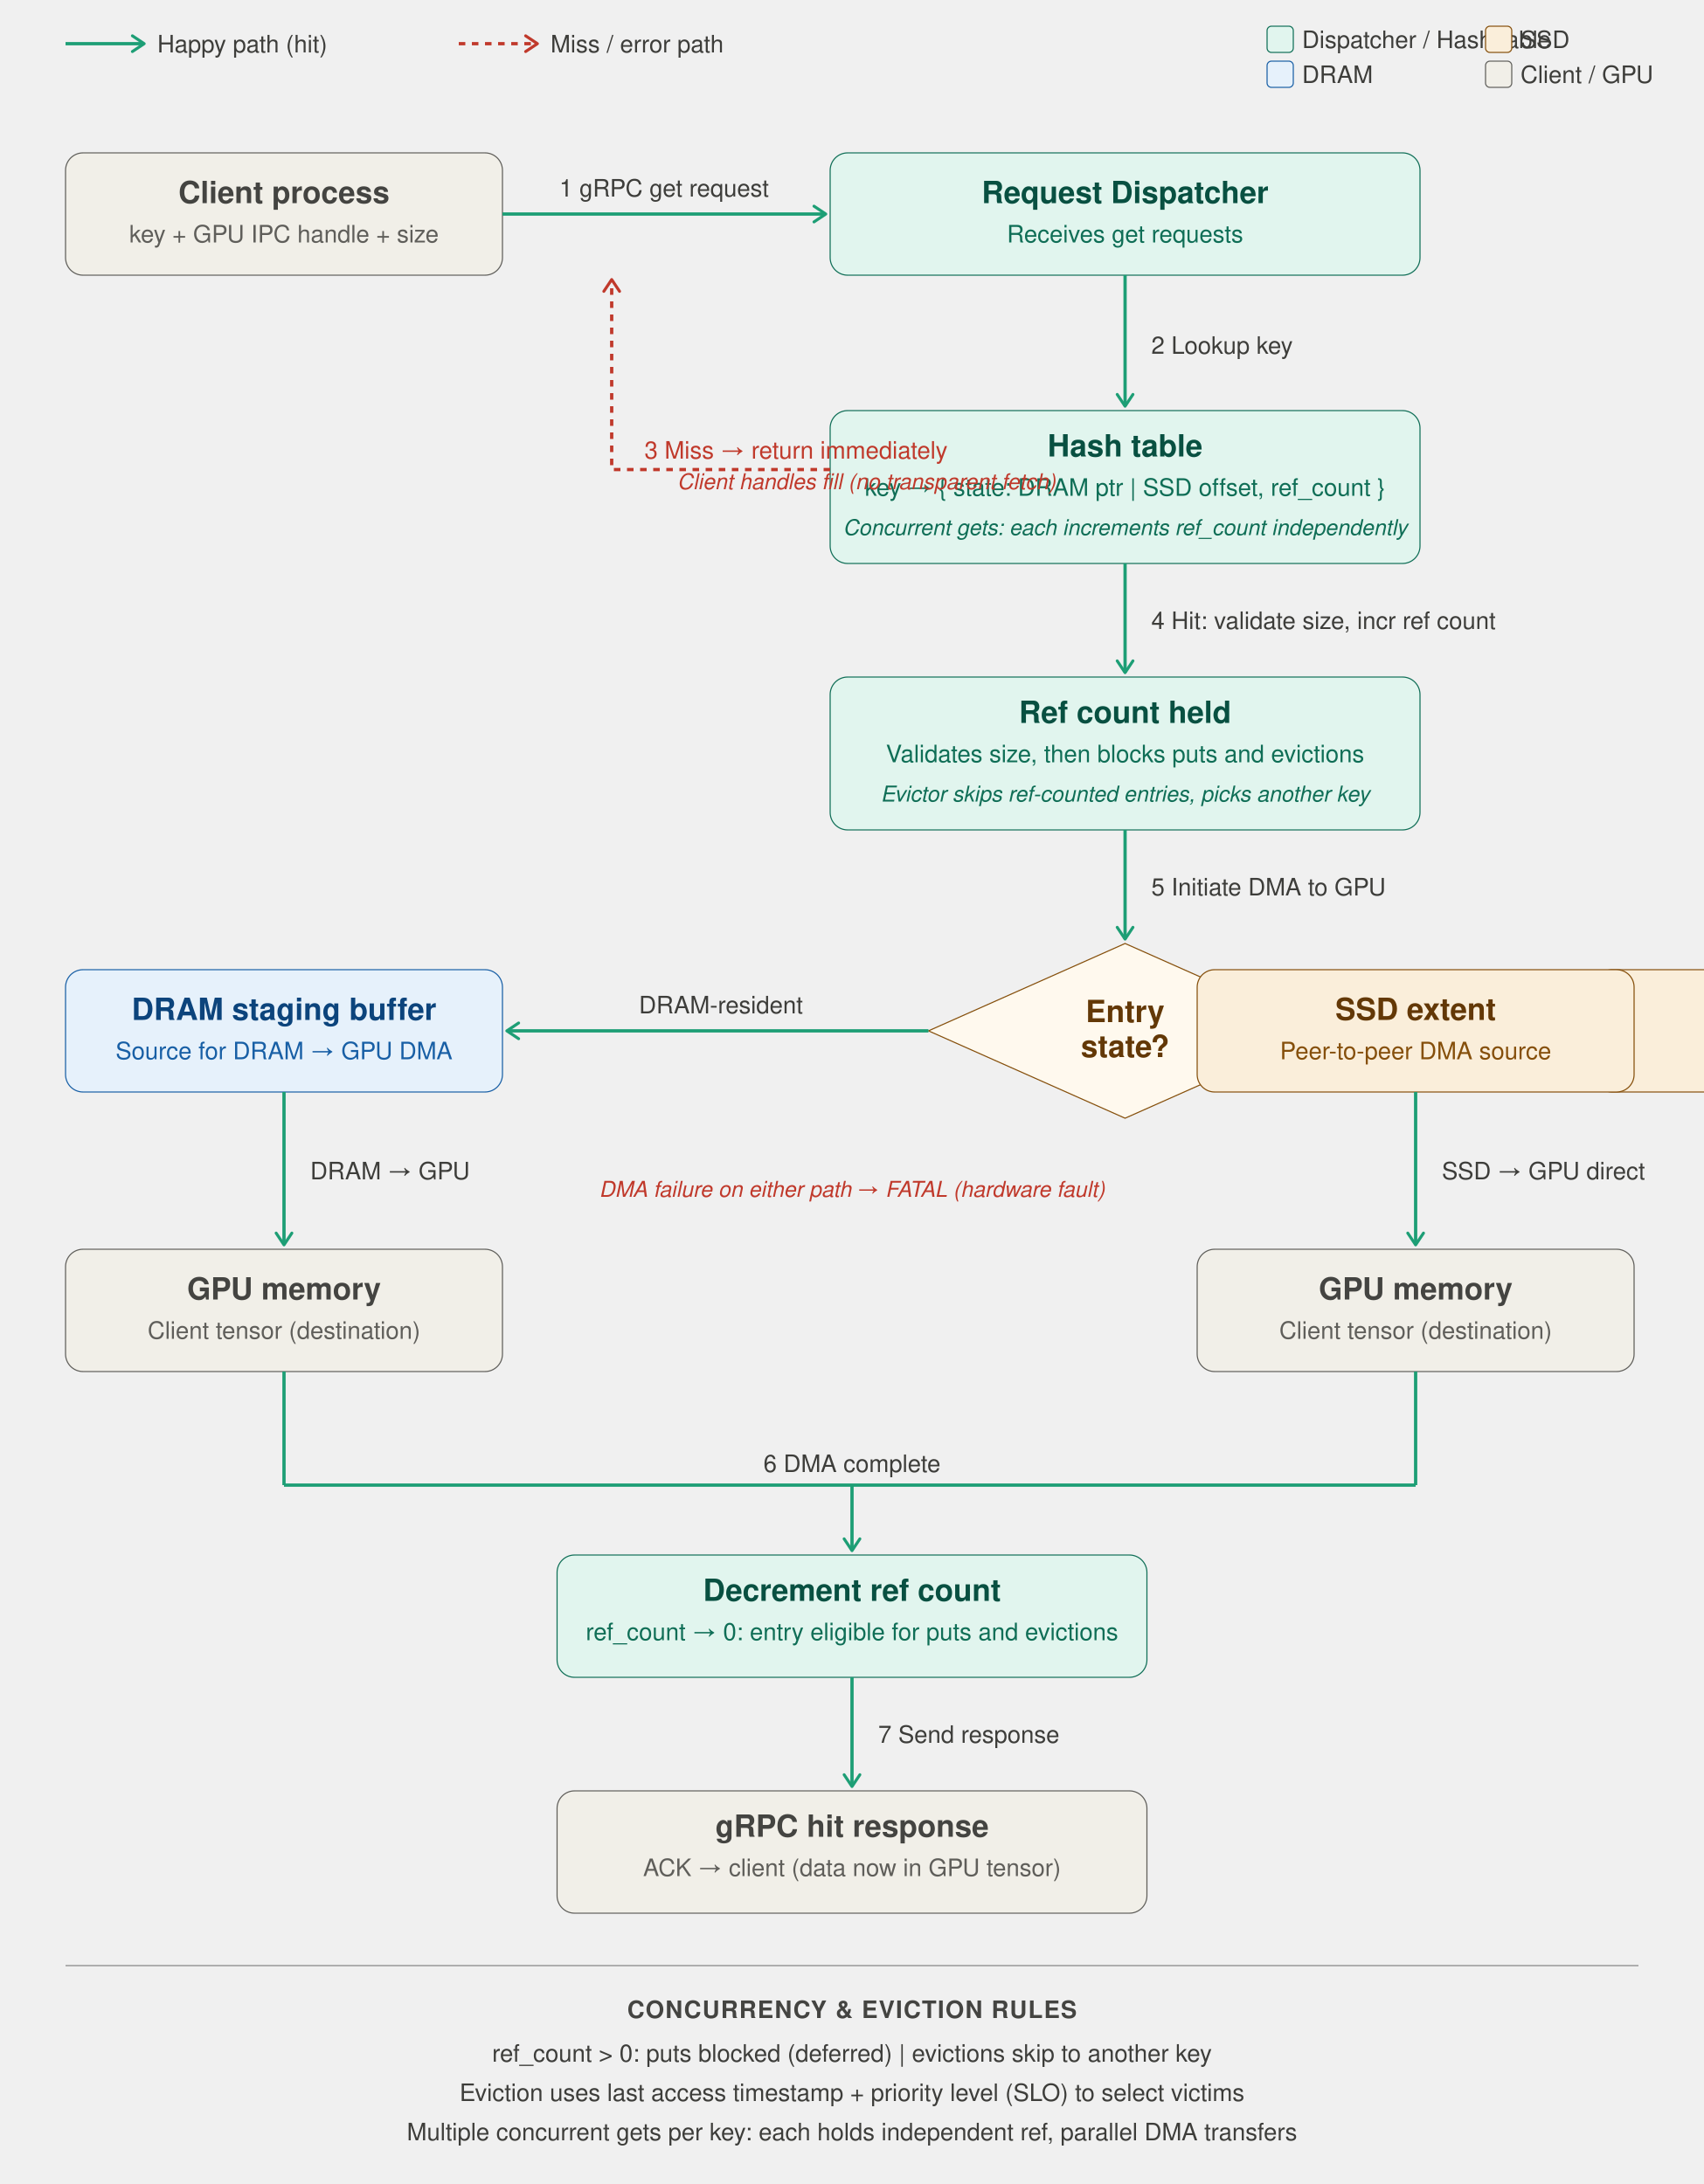
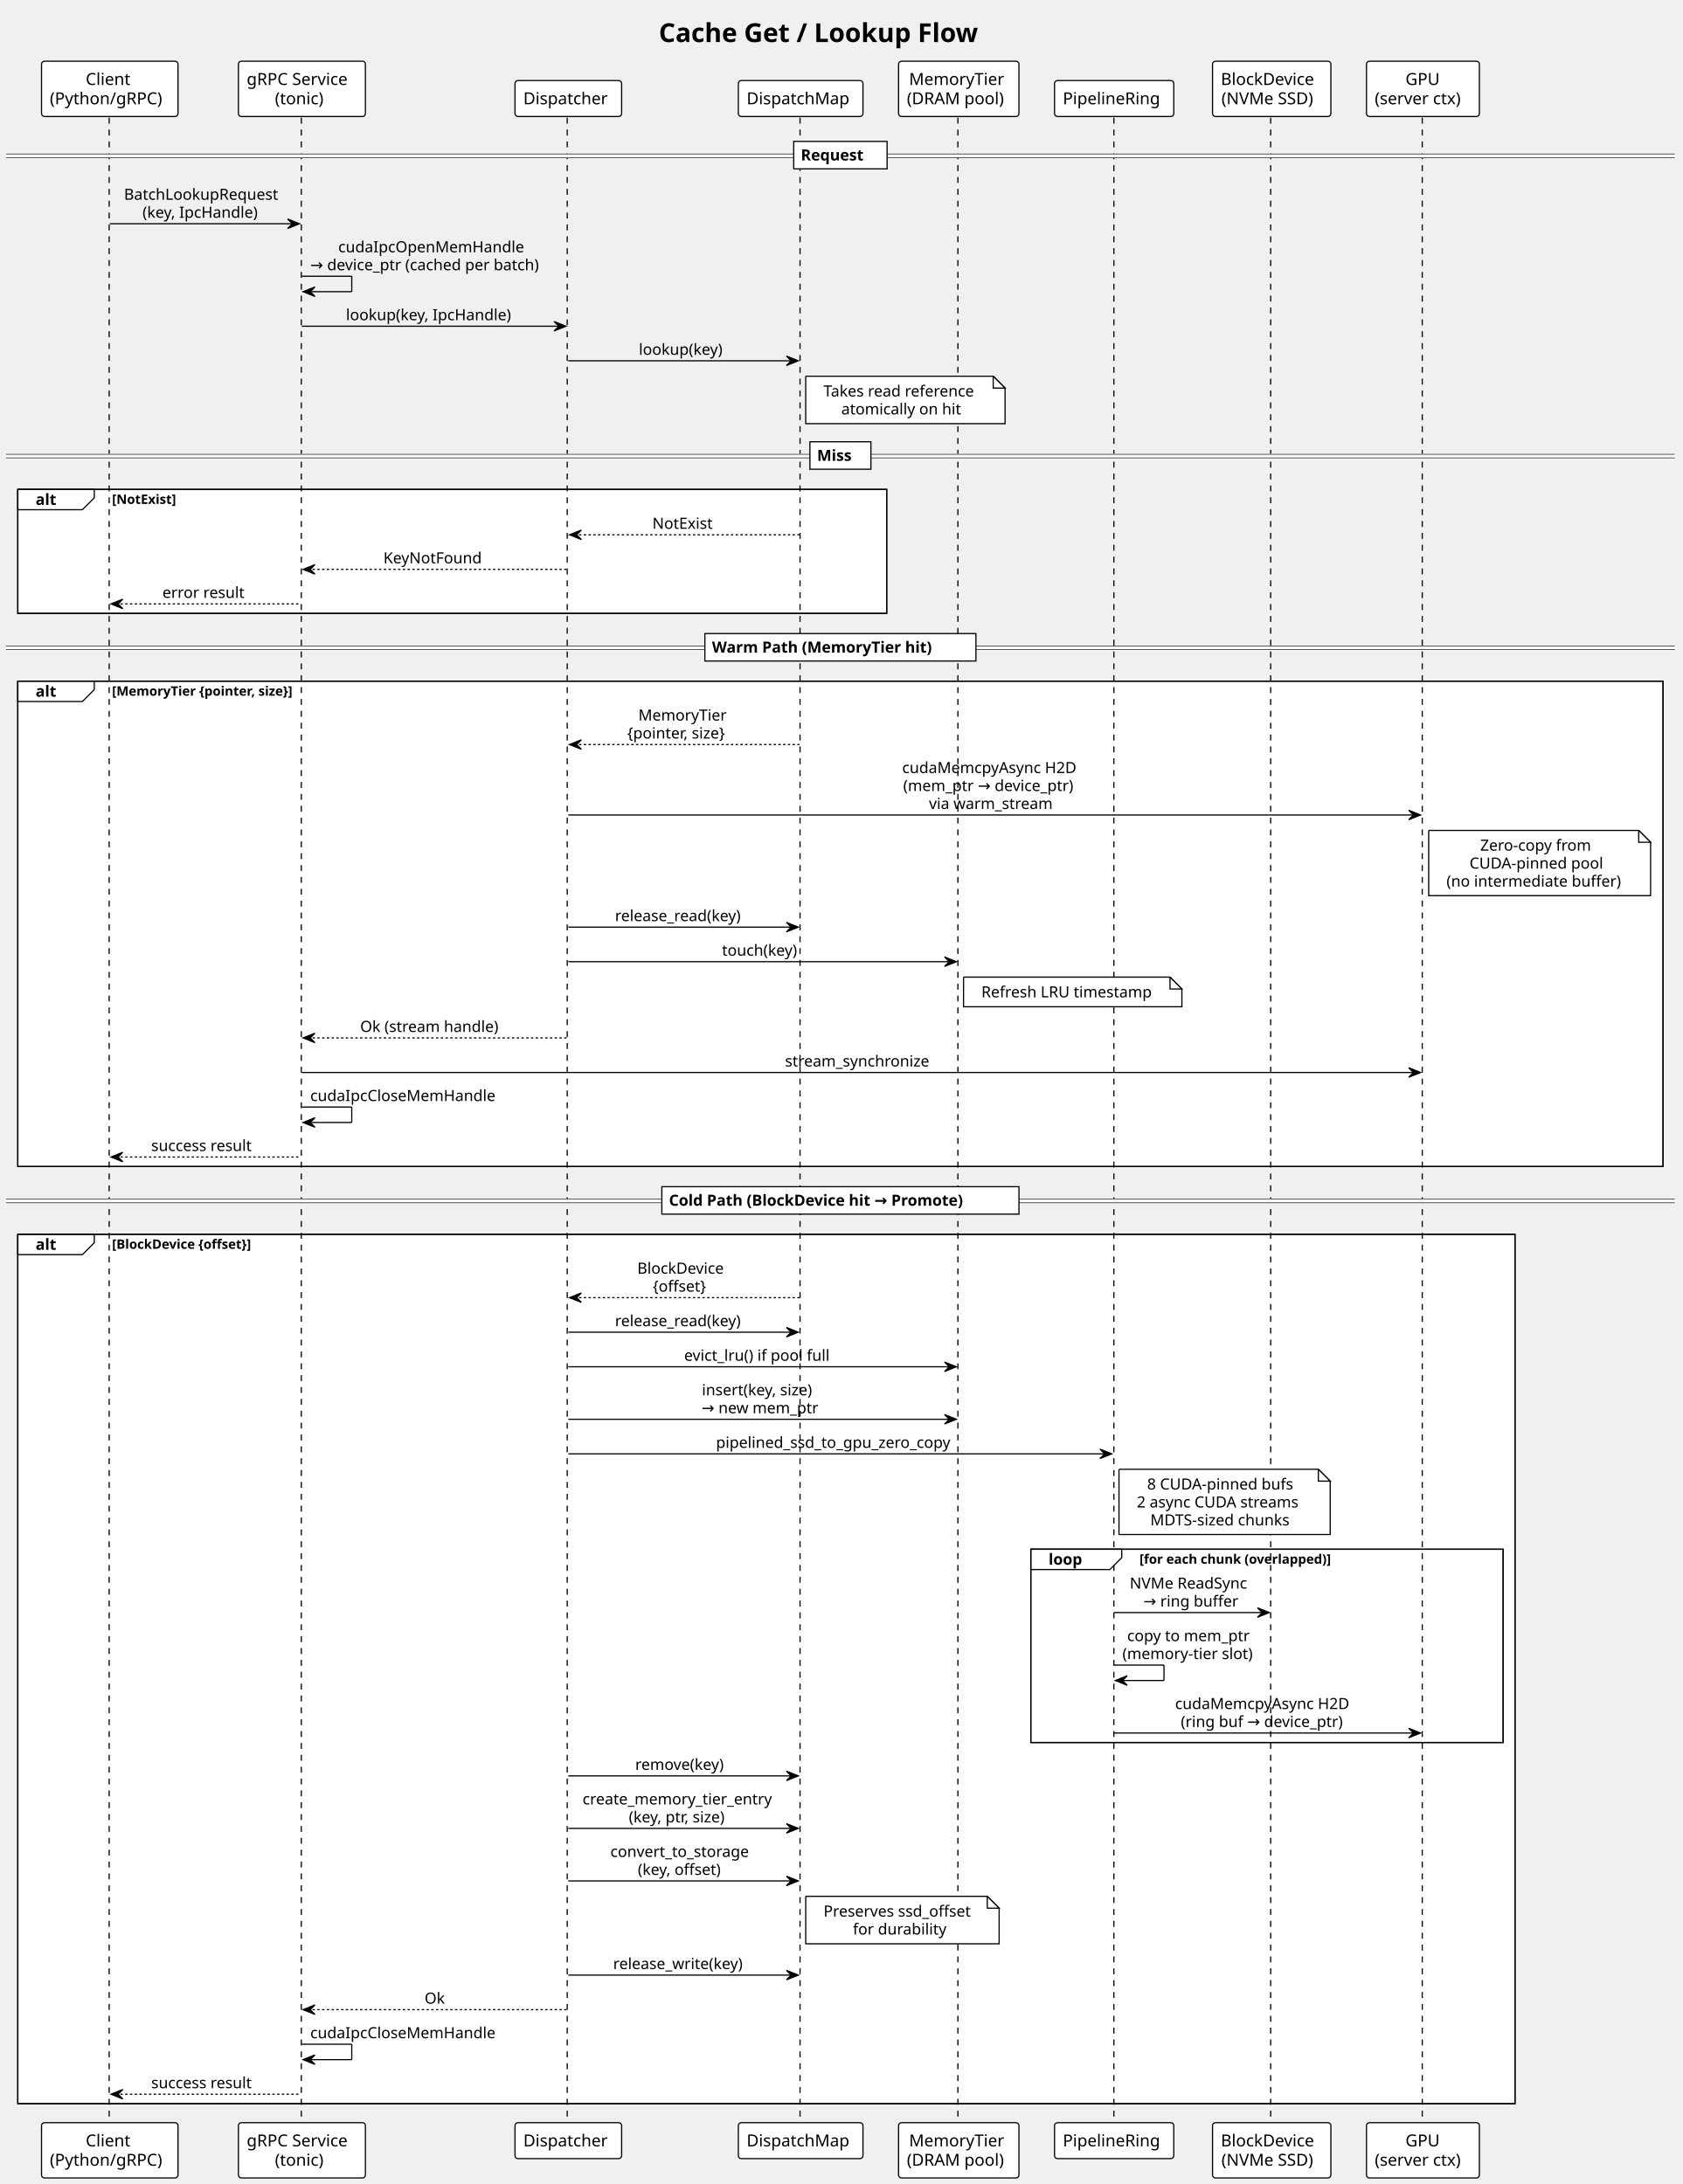
- <svg xmlns="http://www.w3.org/2000/svg" width="100%" viewBox="0 0 780 1000" role="img">
-   <defs>
-     <marker id="arrow" viewBox="0 0 10 10" refX="8" refY="5" markerWidth="6" markerHeight="6" orient="auto-start-reverse">
-       <path d="M2 1L8 5L2 9" fill="none" stroke="context-stroke" stroke-width="1.5" stroke-linecap="round" stroke-linejoin="round" />
-     </marker>
-     <style>
-       text { font-family: "Helvetica Neue", Helvetica, Arial, sans-serif; }
-       .title { font-size: 14px; font-weight: 600; }
-       .subtitle { font-size: 11px; font-weight: 400; }
-       .label { font-size: 11px; font-weight: 400; }
-       .legend { font-size: 11px; }
-       .note { font-size: 10px; font-style: italic; }
-       .section { font-size: 11px; font-weight: 600; letter-spacing: 0.5px; }
-     </style>
-   </defs>
-   <line x1="30" y1="20" x2="66" y2="20" stroke="#1D9E75" stroke-width="1.5" marker-end="url(#arrow)" />
-   <text x="72" y="24" class="legend" fill="#3D3D3A">Happy path (hit)</text>
-   <line x1="210" y1="20" x2="246" y2="20" stroke="#C0392B" stroke-width="1.5" stroke-dasharray="3 3" marker-end="url(#arrow)" />
-   <text x="252" y="24" class="legend" fill="#3D3D3A">Miss / error path</text>
-   <rect x="580" y="12" width="12" height="12" rx="2" fill="#E1F5EE" stroke="#0F6E56" stroke-width="0.5" />
-   <text x="596" y="22" class="legend" fill="#3D3D3A">Dispatcher / Hash table</text>
-   <rect x="580" y="28" width="12" height="12" rx="2" fill="#E6F1FB" stroke="#185FA5" stroke-width="0.5" />
-   <text x="596" y="38" class="legend" fill="#3D3D3A">DRAM</text>
-   <rect x="680" y="12" width="12" height="12" rx="2" fill="#FAEEDA" stroke="#854F0B" stroke-width="0.5" />
-   <text x="696" y="22" class="legend" fill="#3D3D3A">SSD</text>
-   <rect x="680" y="28" width="12" height="12" rx="2" fill="#F1EFE8" stroke="#5F5E5A" stroke-width="0.5" />
-   <text x="696" y="38" class="legend" fill="#3D3D3A">Client / GPU</text>
-   <rect x="30" y="70" width="200" height="56" rx="8" fill="#F1EFE8" stroke="#5F5E5A" stroke-width="0.5" />
-   <text x="130" y="93" text-anchor="middle" class="title" fill="#444441">Client process</text>
-   <text x="130" y="111" text-anchor="middle" class="subtitle" fill="#5F5E5A">key + GPU IPC handle + size</text>
-   <line x1="230" y1="98" x2="378" y2="98" stroke="#1D9E75" stroke-width="1.5" marker-end="url(#arrow)" />
-   <text x="304" y="90" text-anchor="middle" class="label" fill="#3D3D3A">1  gRPC get request</text>
-   <rect x="380" y="70" width="270" height="56" rx="8" fill="#E1F5EE" stroke="#0F6E56" stroke-width="0.5" />
-   <text x="515" y="93" text-anchor="middle" class="title" fill="#085041">Request Dispatcher</text>
-   <text x="515" y="111" text-anchor="middle" class="subtitle" fill="#0F6E56">Receives get requests</text>
-   <line x1="515" y1="126" x2="515" y2="186" stroke="#1D9E75" stroke-width="1.5" marker-end="url(#arrow)" />
-   <text x="527" y="162" class="label" fill="#3D3D3A">2  Lookup key</text>
-   <rect x="380" y="188" width="270" height="70" rx="8" fill="#E1F5EE" stroke="#0F6E56" stroke-width="0.5" />
-   <text x="515" y="209" text-anchor="middle" class="title" fill="#085041">Hash table</text>
-   <text x="515" y="227" text-anchor="middle" class="subtitle" fill="#0F6E56">key → { state: DRAM ptr | SSD offset, ref_count }</text>
-   <text x="515" y="245" text-anchor="middle" class="note" fill="#0F6E56">Concurrent gets: each increments ref_count independently</text>
-   <path d="M380 215 L280 215 L280 128" fill="none" stroke="#C0392B" stroke-width="1.5" stroke-dasharray="3 3" marker-end="url(#arrow)" />
-   <text x="295" y="210" class="label" fill="#C0392B">3  Miss → return immediately</text>
-   <text x="310" y="224" class="note" fill="#C0392B">Client handles fill (no transparent fetch)</text>
-   <line x1="515" y1="258" x2="515" y2="308" stroke="#1D9E75" stroke-width="1.5" marker-end="url(#arrow)" />
-   <text x="527" y="288" class="label" fill="#3D3D3A">4  Hit: validate size, incr ref count</text>
-   <rect x="380" y="310" width="270" height="70" rx="8" fill="#E1F5EE" stroke="#0F6E56" stroke-width="0.5" />
-   <text x="515" y="331" text-anchor="middle" class="title" fill="#085041">Ref count held</text>
-   <text x="515" y="349" text-anchor="middle" class="subtitle" fill="#0F6E56">Validates size, then blocks puts and evictions</text>
-   <text x="515" y="367" text-anchor="middle" class="note" fill="#0F6E56">Evictor skips ref-counted entries, picks another key</text>
-   <line x1="515" y1="380" x2="515" y2="430" stroke="#1D9E75" stroke-width="1.5" marker-end="url(#arrow)" />
-   <text x="527" y="410" class="label" fill="#3D3D3A">5  Initiate DMA to GPU</text>
-   <polygon points="515,432 605,472 515,512 425,472" fill="#FFF9EE" stroke="#854F0B" stroke-width="0.5" />
-   <text x="515" y="468" text-anchor="middle" class="title" fill="#633806">Entry</text>
-   <text x="515" y="484" text-anchor="middle" class="title" fill="#633806">state?</text>
-   <line x1="425" y1="472" x2="232" y2="472" stroke="#1D9E75" stroke-width="1.5" marker-end="url(#arrow)" />
-   <text x="330" y="464" text-anchor="middle" class="label" fill="#3D3D3A">DRAM-resident</text>
-   <rect x="30" y="444" width="200" height="56" rx="8" fill="#E6F1FB" stroke="#185FA5" stroke-width="0.5" />
-   <text x="130" y="467" text-anchor="middle" class="title" fill="#0C447C">DRAM staging buffer</text>
-   <text x="130" y="485" text-anchor="middle" class="subtitle" fill="#185FA5">Source for DRAM → GPU DMA</text>
-   <line x1="130" y1="500" x2="130" y2="570" stroke="#1D9E75" stroke-width="1.5" marker-end="url(#arrow)" />
-   <text x="142" y="540" class="label" fill="#3D3D3A">DRAM → GPU</text>
-   <line x1="605" y1="472" x2="728" y2="472" stroke="#1D9E75" stroke-width="1.5" marker-end="url(#arrow)" />
-   <text x="668" y="464" text-anchor="middle" class="label" fill="#3D3D3A">SSD-resident</text>
-   <rect x="548" y="444" width="200" height="56" rx="8" fill="#FAEEDA" stroke="#854F0B" stroke-width="0.5" transform="translate(182, 0)" />
-   <rect x="548" y="444" width="200" height="56" rx="8" fill="none" stroke="none" />
+ <svg xmlns="http://www.w3.org/2000/svg" contentStyleType="text/css" data-diagram-type="SEQUENCE" height="1841px" preserveAspectRatio="none" style="width:1418px;height:1841px;background:#FFFFFF;" version="1.1" viewBox="0 0 1418 1841" width="1418px" zoomAndPan="magnify">
+   <defs />
  <g>
-     <rect x="730" y="444" width="10" height="56" rx="0" fill="none" stroke="none" />
+     <text fill="#000000" font-family="Verdana" font-size="22" font-weight="bold" lengthAdjust="spacing" textLength="305.078" x="555.194" y="35.421">Cache Get / Lookup Flow</text>
+     <rect fill="#FFFFFF" height="104.531" style="stroke:#000000;stroke-width:1;" width="732.246" x="15" y="412.531" />
+     <rect fill="#FFFFFF" height="409.125" style="stroke:#000000;stroke-width:1;" width="1386.466" x="15" y="574.195" />
+     <rect fill="#FFFFFF" height="732.852" style="stroke:#000000;stroke-width:1;" width="1261.734" x="15" y="1040.453" />
+     <rect fill="#FFFFFF" height="162.93" style="stroke:#000000;stroke-width:1;" width="398.043" x="868.691" y="1305.914" />
+     <g class="participant-lifeline" data-entity-uid="part1" data-qualified-name="client" id="part1-lifeline">
+       <g>
+         <rect fill="#000000" fill-opacity="0" height="1691.102" width="8" x="88.501" y="99.203" />
+         <line style="stroke:#000000;stroke-width:1;stroke-dasharray:5,5;" x1="92" x2="92" y1="99.203" y2="1790.305" />
+       </g>
+     </g>
+     <g class="participant-lifeline" data-entity-uid="part2" data-qualified-name="grpc" id="part2-lifeline">
+       <g>
+         <rect fill="#000000" fill-opacity="0" height="1691.102" width="8" x="250.429" y="99.203" />
+         <line style="stroke:#000000;stroke-width:1;stroke-dasharray:5,5;" x1="253.917" x2="253.917" y1="99.203" y2="1790.305" />
+       </g>
+     </g>
+     <g class="participant-lifeline" data-entity-uid="part3" data-qualified-name="disp" id="part3-lifeline">
+       <g>
+         <rect fill="#000000" fill-opacity="0" height="1691.102" width="8" x="474.936" y="99.203" />
+         <line style="stroke:#000000;stroke-width:1;stroke-dasharray:5,5;" x1="478.007" x2="478.007" y1="99.203" y2="1790.305" />
+       </g>
+     </g>
+     <g class="participant-lifeline" data-entity-uid="part4" data-qualified-name="dm" id="part4-lifeline">
+       <g>
+         <rect fill="#000000" fill-opacity="0" height="1691.102" width="8" x="670.729" y="99.203" />
+         <line style="stroke:#000000;stroke-width:1;stroke-dasharray:5,5;" x1="674.212" x2="674.212" y1="99.203" y2="1790.305" />
+       </g>
+     </g>
+     <g class="participant-lifeline" data-entity-uid="part5" data-qualified-name="mt" id="part5-lifeline">
+       <g>
+         <rect fill="#000000" fill-opacity="0" height="1691.102" width="8" x="803.969" y="99.203" />
+         <line style="stroke:#000000;stroke-width:1;stroke-dasharray:5,5;" x1="807.246" x2="807.246" y1="99.203" y2="1790.305" />
+       </g>
+     </g>
+     <g class="participant-lifeline" data-entity-uid="part6" data-qualified-name="ring" id="part6-lifeline">
+       <g>
+         <rect fill="#000000" fill-opacity="0" height="1691.102" width="8" x="934.929" y="99.203" />
+         <line style="stroke:#000000;stroke-width:1;stroke-dasharray:5,5;" x1="938.691" x2="938.691" y1="99.203" y2="1790.305" />
+       </g>
+     </g>
+     <g class="participant-lifeline" data-entity-uid="part7" data-qualified-name="ssd" id="part7-lifeline">
+       <g>
+         <rect fill="#000000" fill-opacity="0" height="1691.102" width="8" x="1067.7" y="99.203" />
+         <line style="stroke:#000000;stroke-width:1;stroke-dasharray:5,5;" x1="1070.828" x2="1070.828" y1="99.203" y2="1790.305" />
+       </g>
+     </g>
+     <g class="participant-lifeline" data-entity-uid="part8" data-qualified-name="gpu" id="part8-lifeline">
+       <g>
+         <rect fill="#000000" fill-opacity="0" height="1691.102" width="8" x="1195.153" y="99.203" />
+         <line style="stroke:#000000;stroke-width:1;stroke-dasharray:5,5;" x1="1198.571" x2="1198.571" y1="99.203" y2="1790.305" />
+       </g>
+     </g>
+     <g class="participant participant-head" data-entity-uid="part1" data-qualified-name="client" id="part1-head">
+       <rect fill="#FFFFFF" height="46.594" rx="2.5" ry="2.5" style="stroke:#000000;stroke-width:1;" width="115.001" x="35" y="51.609" />
+       <text fill="#000000" font-family="Verdana" font-size="14" lengthAdjust="spacing" textLength="40.53" x="72.235" y="71.605">Client</text>
+       <text fill="#000000" font-family="Verdana" font-size="14" lengthAdjust="spacing" textLength="101.001" x="42" y="87.901">(Python/gRPC)</text>
+     </g>
+     <g class="participant participant-tail" data-entity-uid="part1" data-qualified-name="client" id="part1-tail">
+       <rect fill="#FFFFFF" height="46.594" rx="2.5" ry="2.5" style="stroke:#000000;stroke-width:1;" width="115.001" x="35" y="1789.305" />
+       <text fill="#000000" font-family="Verdana" font-size="14" lengthAdjust="spacing" textLength="40.53" x="72.235" y="1809.3">Client</text>
+       <text fill="#000000" font-family="Verdana" font-size="14" lengthAdjust="spacing" textLength="101.001" x="42" y="1825.597">(Python/gRPC)</text>
+     </g>
+     <g class="participant participant-head" data-entity-uid="part2" data-qualified-name="grpc" id="part2-head">
+       <rect fill="#FFFFFF" height="46.594" rx="2.5" ry="2.5" style="stroke:#000000;stroke-width:1;" width="107.023" x="200.917" y="51.609" />
+       <text fill="#000000" font-family="Verdana" font-size="14" lengthAdjust="spacing" textLength="93.023" x="207.917" y="71.605">gRPC Service</text>
+       <text fill="#000000" font-family="Verdana" font-size="14" lengthAdjust="spacing" textLength="45.438" x="231.709" y="87.901">(tonic)</text>
+     </g>
+     <g class="participant participant-tail" data-entity-uid="part2" data-qualified-name="grpc" id="part2-tail">
+       <rect fill="#FFFFFF" height="46.594" rx="2.5" ry="2.5" style="stroke:#000000;stroke-width:1;" width="107.023" x="200.917" y="1789.305" />
+       <text fill="#000000" font-family="Verdana" font-size="14" lengthAdjust="spacing" textLength="93.023" x="207.917" y="1809.3">gRPC Service</text>
+       <text fill="#000000" font-family="Verdana" font-size="14" lengthAdjust="spacing" textLength="45.438" x="231.709" y="1825.597">(tonic)</text>
+     </g>
+     <g class="participant participant-head" data-entity-uid="part3" data-qualified-name="disp" id="part3-head">
+       <rect fill="#FFFFFF" height="30.297" rx="2.5" ry="2.5" style="stroke:#000000;stroke-width:1;" width="89.858" x="434.007" y="67.906" />
+       <text fill="#000000" font-family="Verdana" font-size="14" lengthAdjust="spacing" textLength="75.858" x="441.007" y="87.901">Dispatcher</text>
+     </g>
+     <g class="participant participant-tail" data-entity-uid="part3" data-qualified-name="disp" id="part3-tail">
+       <rect fill="#FFFFFF" height="30.297" rx="2.5" ry="2.5" style="stroke:#000000;stroke-width:1;" width="89.858" x="434.007" y="1789.305" />
+       <text fill="#000000" font-family="Verdana" font-size="14" lengthAdjust="spacing" textLength="75.858" x="441.007" y="1809.3">Dispatcher</text>
+     </g>
+     <g class="participant participant-head" data-entity-uid="part4" data-qualified-name="dm" id="part4-head">
+       <rect fill="#FFFFFF" height="30.297" rx="2.5" ry="2.5" style="stroke:#000000;stroke-width:1;" width="105.034" x="622.212" y="67.906" />
+       <text fill="#000000" font-family="Verdana" font-size="14" lengthAdjust="spacing" textLength="91.034" x="629.212" y="87.901">DispatchMap</text>
+     </g>
+     <g class="participant participant-tail" data-entity-uid="part4" data-qualified-name="dm" id="part4-tail">
+       <rect fill="#FFFFFF" height="30.297" rx="2.5" ry="2.5" style="stroke:#000000;stroke-width:1;" width="105.034" x="622.212" y="1789.305" />
+       <text fill="#000000" font-family="Verdana" font-size="14" lengthAdjust="spacing" textLength="91.034" x="629.212" y="1809.3">DispatchMap</text>
+     </g>
+     <g class="participant participant-head" data-entity-uid="part5" data-qualified-name="mt" id="part5-head">
+       <rect fill="#FFFFFF" height="46.594" rx="2.5" ry="2.5" style="stroke:#000000;stroke-width:1;" width="101.445" x="757.246" y="51.609" />
+       <text fill="#000000" font-family="Verdana" font-size="14" lengthAdjust="spacing" textLength="83.747" x="766.095" y="71.605">MemoryTier</text>
+       <text fill="#000000" font-family="Verdana" font-size="14" lengthAdjust="spacing" textLength="87.445" x="764.246" y="87.901">(DRAM pool)</text>
+     </g>
+     <g class="participant participant-tail" data-entity-uid="part5" data-qualified-name="mt" id="part5-tail">
+       <rect fill="#FFFFFF" height="46.594" rx="2.5" ry="2.5" style="stroke:#000000;stroke-width:1;" width="101.445" x="757.246" y="1789.305" />
+       <text fill="#000000" font-family="Verdana" font-size="14" lengthAdjust="spacing" textLength="83.747" x="766.095" y="1809.3">MemoryTier</text>
+       <text fill="#000000" font-family="Verdana" font-size="14" lengthAdjust="spacing" textLength="87.445" x="764.246" y="1825.597">(DRAM pool)</text>
+     </g>
+     <g class="participant participant-head" data-entity-uid="part6" data-qualified-name="ring" id="part6-head">
+       <rect fill="#FFFFFF" height="30.297" rx="2.5" ry="2.5" style="stroke:#000000;stroke-width:1;" width="100.475" x="888.691" y="67.906" />
+       <text fill="#000000" font-family="Verdana" font-size="14" lengthAdjust="spacing" textLength="86.475" x="895.691" y="87.901">PipelineRing</text>
+     </g>
+     <g class="participant participant-tail" data-entity-uid="part6" data-qualified-name="ring" id="part6-tail">
+       <rect fill="#FFFFFF" height="30.297" rx="2.5" ry="2.5" style="stroke:#000000;stroke-width:1;" width="100.475" x="888.691" y="1789.305" />
+       <text fill="#000000" font-family="Verdana" font-size="14" lengthAdjust="spacing" textLength="86.475" x="895.691" y="1809.3">PipelineRing</text>
+     </g>
+     <g class="participant participant-head" data-entity-uid="part7" data-qualified-name="ssd" id="part7-head">
+       <rect fill="#FFFFFF" height="46.594" rx="2.5" ry="2.5" style="stroke:#000000;stroke-width:1;" width="99.743" x="1021.828" y="51.609" />
+       <text fill="#000000" font-family="Verdana" font-size="14" lengthAdjust="spacing" textLength="85.743" x="1028.828" y="71.605">BlockDevice</text>
+       <text fill="#000000" font-family="Verdana" font-size="14" lengthAdjust="spacing" textLength="84.67" x="1029.365" y="87.901">(NVMe SSD)</text>
+     </g>
+     <g class="participant participant-tail" data-entity-uid="part7" data-qualified-name="ssd" id="part7-tail">
+       <rect fill="#FFFFFF" height="46.594" rx="2.5" ry="2.5" style="stroke:#000000;stroke-width:1;" width="99.743" x="1021.828" y="1789.305" />
+       <text fill="#000000" font-family="Verdana" font-size="14" lengthAdjust="spacing" textLength="85.743" x="1028.828" y="1809.3">BlockDevice</text>
+       <text fill="#000000" font-family="Verdana" font-size="14" lengthAdjust="spacing" textLength="84.67" x="1029.365" y="1825.597">(NVMe SSD)</text>
+     </g>
+     <g class="participant participant-head" data-entity-uid="part8" data-qualified-name="gpu" id="part8-head">
+       <rect fill="#FFFFFF" height="46.594" rx="2.5" ry="2.5" style="stroke:#000000;stroke-width:1;" width="95.163" x="1151.571" y="51.609" />
+       <text fill="#000000" font-family="Verdana" font-size="14" lengthAdjust="spacing" textLength="29.538" x="1184.384" y="71.605">GPU</text>
+       <text fill="#000000" font-family="Verdana" font-size="14" lengthAdjust="spacing" textLength="81.163" x="1158.571" y="87.901">(server ctx)</text>
+     </g>
+     <g class="participant participant-tail" data-entity-uid="part8" data-qualified-name="gpu" id="part8-tail">
+       <rect fill="#FFFFFF" height="46.594" rx="2.5" ry="2.5" style="stroke:#000000;stroke-width:1;" width="95.163" x="1151.571" y="1789.305" />
+       <text fill="#000000" font-family="Verdana" font-size="14" lengthAdjust="spacing" textLength="29.538" x="1184.384" y="1809.3">GPU</text>
+       <text fill="#000000" font-family="Verdana" font-size="14" lengthAdjust="spacing" textLength="81.163" x="1158.571" y="1825.597">(server ctx)</text>
+     </g>
+     <rect fill="#FFFFFF" height="3" style="stroke:#FFFFFF;stroke-width:1;" width="1406.466" x="5" y="129.769" />
+     <line style="stroke:#000000;stroke-width:0.5;" x1="5" x2="1411.466" y1="129.769" y2="129.769" />
+     <line style="stroke:#000000;stroke-width:0.5;" x1="5" x2="1411.466" y1="132.769" y2="132.769" />
+     <rect fill="#FFFFFF" height="23.133" style="stroke:#000000;stroke-width:1;" width="78.683" x="668.892" y="119.203" />
+     <text fill="#000000" font-family="Verdana" font-size="13" font-weight="bold" lengthAdjust="spacing" textLength="60.157" x="674.892" y="135.27">Request</text>
+     <g class="message" data-entity-1="part1" data-entity-2="part2" id="msg1">
+       <polygon fill="#000000" points="242.429,184.602,252.429,188.602,242.429,192.602,246.429,188.602" style="stroke:#000000;stroke-width:1;" />
+       <line style="stroke:#000000;stroke-width:1;" x1="92.501" x2="248.429" y1="188.602" y2="188.602" />
+       <text fill="#000000" font-family="Verdana" font-size="13" lengthAdjust="spacing" textLength="137.928" x="104.501" y="168.403">BatchLookupRequest</text>
+       <text fill="#000000" font-family="Verdana" font-size="13" lengthAdjust="spacing" textLength="106.704" x="120.112" y="183.536">(key, IpcHandle)</text>
+     </g>
+     <g class="message" data-entity-1="part2" data-entity-2="part2" id="msg2">
+       <line style="stroke:#000000;stroke-width:1;" x1="254.429" x2="296.429" y1="232.867" y2="232.867" />
+       <line style="stroke:#000000;stroke-width:1;" x1="296.429" x2="296.429" y1="232.867" y2="245.867" />
+       <line style="stroke:#000000;stroke-width:1;" x1="255.429" x2="296.429" y1="245.867" y2="245.867" />
+       <polygon fill="#000000" points="265.429,241.867,255.429,245.867,265.429,249.867,261.429,245.867" style="stroke:#000000;stroke-width:1;" />
+       <text fill="#000000" font-family="Verdana" font-size="13" lengthAdjust="spacing" textLength="163.281" x="285.042" y="212.668">cudaIpcOpenMemHandle</text>
+       <text fill="#000000" font-family="Verdana" font-size="13" lengthAdjust="spacing" textLength="210.507" x="261.429" y="227.801">→ device_ptr (cached per batch)</text>
+     </g>
+     <g class="message" data-entity-1="part2" data-entity-2="part3" id="msg3">
+       <polygon fill="#000000" points="466.936,271,476.936,275,466.936,279,470.936,275" style="stroke:#000000;stroke-width:1;" />
+       <line style="stroke:#000000;stroke-width:1;" x1="254.429" x2="472.936" y1="275" y2="275" />
+       <text fill="#000000" font-family="Verdana" font-size="13" lengthAdjust="spacing" textLength="150.243" x="291.561" y="269.934">lookup(key, IpcHandle)</text>
+     </g>
+     <g class="message" data-entity-1="part3" data-entity-2="part4" id="msg4">
+       <polygon fill="#000000" points="662.729,300.133,672.729,304.133,662.729,308.133,666.729,304.133" style="stroke:#000000;stroke-width:1;" />
+       <line style="stroke:#000000;stroke-width:1;" x1="478.936" x2="668.729" y1="304.133" y2="304.133" />
+       <text fill="#000000" font-family="Verdana" font-size="13" lengthAdjust="spacing" textLength="76.902" x="538.382" y="299.067">lookup(key)</text>
+     </g>
+     <path d="M679,317.133 L679,357.133 L847,357.133 L847,327.133 L837,317.133 L679,317.133" fill="#FFFFFF" style="stroke:#000000;stroke-width:1;" />
+     <path d="M837,317.133 L837,327.133 L847,327.133 L837,317.133" fill="#FFFFFF" style="stroke:#000000;stroke-width:1;" />
+     <text fill="#000000" font-family="Verdana" font-size="13" lengthAdjust="spacing" textLength="138.677" x="694" y="334.2">Takes read reference</text>
+     <text fill="#000000" font-family="Verdana" font-size="13" lengthAdjust="spacing" textLength="108.729" x="708.974" y="349.332">atomically on hit</text>
+     <rect fill="#FFFFFF" height="3" style="stroke:#FFFFFF;stroke-width:1;" width="1406.466" x="5" y="382.965" />
+     <line style="stroke:#000000;stroke-width:0.5;" x1="5" x2="1411.466" y1="382.965" y2="382.965" />
+     <line style="stroke:#000000;stroke-width:0.5;" x1="5" x2="1411.466" y1="385.965" y2="385.965" />
+     <rect fill="#FFFFFF" height="23.133" style="stroke:#000000;stroke-width:1;" width="51.394" x="682.536" y="372.398" />
+     <text fill="#000000" font-family="Verdana" font-size="13" font-weight="bold" lengthAdjust="spacing" textLength="32.868" x="688.536" y="388.465">Miss</text>
+     <path d="M15,412.531 L79.443,412.531 L79.443,419.664 L69.443,429.664 L15,429.664 L15,412.531" fill="#FFFFFF" style="stroke:#000000;stroke-width:1;" />
+     <rect fill="none" height="104.531" style="stroke:#000000;stroke-width:1;" width="732.246" x="15" y="412.531" />
+     <text fill="#000000" font-family="Verdana" font-size="13" font-weight="bold" lengthAdjust="spacing" textLength="19.443" x="30" y="425.598">alt</text>
+     <text fill="#000000" font-family="Verdana" font-size="11" font-weight="bold" lengthAdjust="spacing" textLength="62.262" x="94.443" y="424.742">[NotExist]</text>
+     <g class="message" data-entity-1="part4" data-entity-2="part3" id="msg5">
+       <polygon fill="#000000" points="489.936,446.797,479.936,450.797,489.936,454.797,485.936,450.797" style="stroke:#000000;stroke-width:1;" />
+       <line style="stroke:#000000;stroke-width:1;stroke-dasharray:2,2;" x1="483.936" x2="673.729" y1="450.797" y2="450.797" />
+       <text fill="#000000" font-family="Verdana" font-size="13" lengthAdjust="spacing" textLength="54.165" x="549.75" y="445.731">NotExist</text>
+     </g>
+     <g class="message" data-entity-1="part3" data-entity-2="part2" id="msg6">
+       <polygon fill="#000000" points="265.429,475.93,255.429,479.93,265.429,483.93,261.429,479.93" style="stroke:#000000;stroke-width:1;" />
+       <line style="stroke:#000000;stroke-width:1;stroke-dasharray:2,2;" x1="259.429" x2="477.936" y1="479.93" y2="479.93" />
+       <text fill="#000000" font-family="Verdana" font-size="13" lengthAdjust="spacing" textLength="87.153" x="323.106" y="474.864">KeyNotFound</text>
+     </g>
+     <g class="message" data-entity-1="part2" data-entity-2="part1" id="msg7">
+       <polygon fill="#000000" points="103.501,505.062,93.501,509.062,103.501,513.062,99.501,509.062" style="stroke:#000000;stroke-width:1;" />
+       <line style="stroke:#000000;stroke-width:1;stroke-dasharray:2,2;" x1="97.501" x2="253.429" y1="509.062" y2="509.062" />
+       <text fill="#000000" font-family="Verdana" font-size="13" lengthAdjust="spacing" textLength="73.182" x="136.874" y="503.997">error result</text>
+     </g>
+     <rect fill="#FFFFFF" height="3" style="stroke:#FFFFFF;stroke-width:1;" width="1406.466" x="5" y="544.629" />
+     <line style="stroke:#000000;stroke-width:0.5;" x1="5" x2="1411.466" y1="544.629" y2="544.629" />
+     <line style="stroke:#000000;stroke-width:0.5;" x1="5" x2="1411.466" y1="547.629" y2="547.629" />
+     <rect fill="#FFFFFF" height="23.133" style="stroke:#000000;stroke-width:1;" width="228.417" x="594.024" y="534.062" />
+     <text fill="#000000" font-family="Verdana" font-size="13" font-weight="bold" lengthAdjust="spacing" textLength="209.892" x="600.024" y="550.129">Warm Path (MemoryTier hit)</text>
+     <path d="M15,574.195 L79.443,574.195 L79.443,581.328 L69.443,591.328 L15,591.328 L15,574.195" fill="#FFFFFF" style="stroke:#000000;stroke-width:1;" />
+     <rect fill="none" height="409.125" style="stroke:#000000;stroke-width:1;" width="1386.466" x="15" y="574.195" />
+     <text fill="#000000" font-family="Verdana" font-size="13" font-weight="bold" lengthAdjust="spacing" textLength="19.443" x="30" y="587.262">alt</text>
+     <text fill="#000000" font-family="Verdana" font-size="11" font-weight="bold" lengthAdjust="spacing" textLength="181.092" x="94.443" y="586.406">[MemoryTier {pointer, size}]</text>
+     <g class="message" data-entity-1="part4" data-entity-2="part3" id="msg8">
+       <polygon fill="#000000" points="489.936,623.594,479.936,627.594,489.936,631.594,485.936,627.594" style="stroke:#000000;stroke-width:1;" />
+       <line style="stroke:#000000;stroke-width:1;stroke-dasharray:2,2;" x1="483.936" x2="673.729" y1="627.594" y2="627.594" />
+       <text fill="#000000" font-family="Verdana" font-size="13" lengthAdjust="spacing" textLength="77.765" x="537.95" y="607.395">MemoryTier</text>
+       <text fill="#000000" font-family="Verdana" font-size="13" lengthAdjust="spacing" textLength="96.51" x="528.578" y="622.528">{pointer, size}</text>
+     </g>
+     <g class="message" data-entity-1="part3" data-entity-2="part8" id="msg9">
+       <polygon fill="#000000" points="1187.153,682.992,1197.153,686.992,1187.153,690.992,1191.153,686.992" style="stroke:#000000;stroke-width:1;" />
+       <line style="stroke:#000000;stroke-width:1;" x1="478.936" x2="1193.153" y1="686.992" y2="686.992" />
+       <text fill="#000000" font-family="Verdana" font-size="13" lengthAdjust="spacing" textLength="157.511" x="760.289" y="651.661">cudaMemcpyAsync H2D</text>
+       <text fill="#000000" font-family="Verdana" font-size="13" lengthAdjust="spacing" textLength="155.714" x="761.187" y="666.793">(mem_ptr → device_ptr)</text>
+       <text fill="#000000" font-family="Verdana" font-size="13" lengthAdjust="spacing" textLength="112.353" x="782.868" y="681.926">via warm_stream</text>
+     </g>
+     <path d="M1204,699.992 L1204,754.992 L1391,754.992 L1391,709.992 L1381,699.992 L1204,699.992" fill="#FFFFFF" style="stroke:#000000;stroke-width:1;" />
+     <path d="M1381,699.992 L1381,709.992 L1391,709.992 L1381,699.992" fill="#FFFFFF" style="stroke:#000000;stroke-width:1;" />
+     <text fill="#000000" font-family="Verdana" font-size="13" lengthAdjust="spacing" textLength="100.61" x="1247.428" y="717.059">Zero-copy from</text>
+     <text fill="#000000" font-family="Verdana" font-size="13" lengthAdjust="spacing" textLength="118.682" x="1238.392" y="732.192">CUDA-pinned pool</text>
+     <text fill="#000000" font-family="Verdana" font-size="13" lengthAdjust="spacing" textLength="157.466" x="1219" y="747.325">(no intermediate buffer)</text>
+     <g class="message" data-entity-1="part3" data-entity-2="part4" id="msg10">
+       <polygon fill="#000000" points="662.729,777.523,672.729,781.523,662.729,785.523,666.729,781.523" style="stroke:#000000;stroke-width:1;" />
+       <line style="stroke:#000000;stroke-width:1;" x1="478.936" x2="668.729" y1="781.523" y2="781.523" />
+       <text fill="#000000" font-family="Verdana" font-size="13" lengthAdjust="spacing" textLength="117.114" x="518.275" y="776.457">release_read(key)</text>
+     </g>
+     <g class="message" data-entity-1="part3" data-entity-2="part5" id="msg11">
+       <polygon fill="#000000" points="795.969,806.656,805.969,810.656,795.969,814.656,799.969,810.656" style="stroke:#000000;stroke-width:1;" />
+       <line style="stroke:#000000;stroke-width:1;" x1="478.936" x2="801.969" y1="810.656" y2="810.656" />
+       <text fill="#000000" font-family="Verdana" font-size="13" lengthAdjust="spacing" textLength="70.04" x="608.432" y="805.59">touch(key)</text>
+     </g>
+     <path d="M812,823.656 L812,848.656 L996,848.656 L996,833.656 L986,823.656 L812,823.656" fill="#FFFFFF" style="stroke:#000000;stroke-width:1;" />
+     <path d="M986,823.656 L986,833.656 L996,833.656 L986,823.656" fill="#FFFFFF" style="stroke:#000000;stroke-width:1;" />
+     <text fill="#000000" font-family="Verdana" font-size="13" lengthAdjust="spacing" textLength="154.14" x="827" y="840.723">Refresh LRU timestamp</text>
+     <g class="message" data-entity-1="part3" data-entity-2="part2" id="msg12">
+       <polygon fill="#000000" points="265.429,870.922,255.429,874.922,265.429,878.922,261.429,874.922" style="stroke:#000000;stroke-width:1;" />
+       <line style="stroke:#000000;stroke-width:1;stroke-dasharray:2,2;" x1="259.429" x2="477.936" y1="874.922" y2="874.922" />
+       <text fill="#000000" font-family="Verdana" font-size="13" lengthAdjust="spacing" textLength="126.318" x="303.523" y="869.856">Ok (stream handle)</text>
+     </g>
+     <g class="message" data-entity-1="part2" data-entity-2="part8" id="msg13">
+       <polygon fill="#000000" points="1187.153,900.055,1197.153,904.055,1187.153,908.055,1191.153,904.055" style="stroke:#000000;stroke-width:1;" />
+       <line style="stroke:#000000;stroke-width:1;" x1="254.429" x2="1193.153" y1="904.055" y2="904.055" />
+       <text fill="#000000" font-family="Verdana" font-size="13" lengthAdjust="spacing" textLength="130.406" x="661.588" y="898.989">stream_synchronize</text>
+     </g>
+     <g class="message" data-entity-1="part2" data-entity-2="part2" id="msg14">
+       <line style="stroke:#000000;stroke-width:1;" x1="254.429" x2="296.429" y1="933.188" y2="933.188" />
+       <line style="stroke:#000000;stroke-width:1;" x1="296.429" x2="296.429" y1="933.188" y2="946.188" />
+       <line style="stroke:#000000;stroke-width:1;" x1="255.429" x2="296.429" y1="946.188" y2="946.188" />
+       <polygon fill="#000000" points="265.429,942.188,255.429,946.188,265.429,950.188,261.429,946.188" style="stroke:#000000;stroke-width:1;" />
+       <text fill="#000000" font-family="Verdana" font-size="13" lengthAdjust="spacing" textLength="163.973" x="261.429" y="928.122">cudaIpcCloseMemHandle</text>
+     </g>
+     <g class="message" data-entity-1="part2" data-entity-2="part1" id="msg15">
+       <polygon fill="#000000" points="103.501,971.32,93.501,975.32,103.501,979.32,99.501,975.32" style="stroke:#000000;stroke-width:1;" />
+       <line style="stroke:#000000;stroke-width:1;stroke-dasharray:2,2;" x1="97.501" x2="253.429" y1="975.32" y2="975.32" />
+       <text fill="#000000" font-family="Verdana" font-size="13" lengthAdjust="spacing" textLength="92.047" x="127.441" y="970.254">success result</text>
+     </g>
+     <rect fill="#FFFFFF" height="3" style="stroke:#FFFFFF;stroke-width:1;" width="1406.466" x="5" y="1010.887" />
+     <line style="stroke:#000000;stroke-width:0.5;" x1="5" x2="1411.466" y1="1010.887" y2="1010.887" />
+     <line style="stroke:#000000;stroke-width:0.5;" x1="5" x2="1411.466" y1="1013.887" y2="1013.887" />
+     <rect fill="#FFFFFF" height="23.133" style="stroke:#000000;stroke-width:1;" width="300.946" x="557.76" y="1000.32" />
+     <text fill="#000000" font-family="Verdana" font-size="13" font-weight="bold" lengthAdjust="spacing" textLength="282.42" x="563.76" y="1016.387">Cold Path (BlockDevice hit → Promote)</text>
+     <path d="M15,1040.453 L79.443,1040.453 L79.443,1047.586 L69.443,1057.586 L15,1057.586 L15,1040.453" fill="#FFFFFF" style="stroke:#000000;stroke-width:1;" />
+     <rect fill="none" height="732.852" style="stroke:#000000;stroke-width:1;" width="1261.734" x="15" y="1040.453" />
+     <text fill="#000000" font-family="Verdana" font-size="13" font-weight="bold" lengthAdjust="spacing" textLength="19.443" x="30" y="1053.52">alt</text>
+     <text fill="#000000" font-family="Verdana" font-size="11" font-weight="bold" lengthAdjust="spacing" textLength="141.002" x="94.443" y="1052.664">[BlockDevice {offset}]</text>
+     <g class="message" data-entity-1="part4" data-entity-2="part3" id="msg16">
+       <polygon fill="#000000" points="489.936,1089.852,479.936,1093.852,489.936,1097.852,485.936,1093.852" style="stroke:#000000;stroke-width:1;" />
+       <line style="stroke:#000000;stroke-width:1;stroke-dasharray:2,2;" x1="483.936" x2="673.729" y1="1093.852" y2="1093.852" />
+       <text fill="#000000" font-family="Verdana" font-size="13" lengthAdjust="spacing" textLength="79.619" x="537.023" y="1073.653">BlockDevice</text>
+       <text fill="#000000" font-family="Verdana" font-size="13" lengthAdjust="spacing" textLength="53.517" x="550.074" y="1088.786">{offset}</text>
+     </g>
+     <g class="message" data-entity-1="part3" data-entity-2="part4" id="msg17">
+       <polygon fill="#000000" points="662.729,1118.984,672.729,1122.984,662.729,1126.984,666.729,1122.984" style="stroke:#000000;stroke-width:1;" />
+       <line style="stroke:#000000;stroke-width:1;" x1="478.936" x2="668.729" y1="1122.984" y2="1122.984" />
+       <text fill="#000000" font-family="Verdana" font-size="13" lengthAdjust="spacing" textLength="117.114" x="518.275" y="1117.918">release_read(key)</text>
+     </g>
+     <g class="message" data-entity-1="part3" data-entity-2="part5" id="msg18">
+       <polygon fill="#000000" points="795.969,1148.117,805.969,1152.117,795.969,1156.117,799.969,1152.117" style="stroke:#000000;stroke-width:1;" />
+       <line style="stroke:#000000;stroke-width:1;" x1="478.936" x2="801.969" y1="1152.117" y2="1152.117" />
+       <text fill="#000000" font-family="Verdana" font-size="13" lengthAdjust="spacing" textLength="133.783" x="576.561" y="1147.051">evict_lru() if pool full</text>
+     </g>
+     <g class="message" data-entity-1="part3" data-entity-2="part5" id="msg19">
+       <polygon fill="#000000" points="795.969,1192.383,805.969,1196.383,795.969,1200.383,799.969,1196.383" style="stroke:#000000;stroke-width:1;" />
+       <line style="stroke:#000000;stroke-width:1;" x1="478.936" x2="801.969" y1="1196.383" y2="1196.383" />
+       <text fill="#000000" font-family="Verdana" font-size="13" lengthAdjust="spacing" textLength="103.898" x="591.503" y="1176.184">insert(key, size)</text>
+       <text fill="#000000" font-family="Verdana" font-size="13" lengthAdjust="spacing" textLength="104.546" x="591.179" y="1191.317">→ new mem_ptr</text>
+     </g>
+     <g class="message" data-entity-1="part3" data-entity-2="part6" id="msg20">
+       <polygon fill="#000000" points="926.929,1221.516,936.929,1225.516,926.929,1229.516,930.929,1225.516" style="stroke:#000000;stroke-width:1;" />
+       <line style="stroke:#000000;stroke-width:1;" x1="478.936" x2="932.929" y1="1225.516" y2="1225.516" />
+       <text fill="#000000" font-family="Verdana" font-size="13" lengthAdjust="spacing" textLength="211.085" x="603.39" y="1220.45">pipelined_ssd_to_gpu_zero_copy</text>
+     </g>
+     <path d="M943,1238.516 L943,1293.516 L1121,1293.516 L1121,1248.516 L1111,1238.516 L943,1238.516" fill="#FFFFFF" style="stroke:#000000;stroke-width:1;" />
+     <path d="M1111,1238.516 L1111,1248.516 L1121,1248.516 L1111,1238.516" fill="#FFFFFF" style="stroke:#000000;stroke-width:1;" />
+     <text fill="#000000" font-family="Verdana" font-size="13" lengthAdjust="spacing" textLength="131.155" x="966.722" y="1255.582">8 CUDA-pinned bufs</text>
+     <text fill="#000000" font-family="Verdana" font-size="13" lengthAdjust="spacing" textLength="148.599" x="958" y="1270.715">2 async CUDA streams</text>
+     <text fill="#000000" font-family="Verdana" font-size="13" lengthAdjust="spacing" textLength="125.868" x="969.365" y="1285.848">MDTS-sized chunks</text>
+     <path d="M868.691,1305.914 L945.315,1305.914 L945.315,1313.047 L935.315,1323.047 L868.691,1323.047 L868.691,1305.914" fill="#FFFFFF" style="stroke:#000000;stroke-width:1;" />
+     <rect fill="none" height="162.93" style="stroke:#000000;stroke-width:1;" width="398.043" x="868.691" y="1305.914" />
+     <text fill="#000000" font-family="Verdana" font-size="13" font-weight="bold" lengthAdjust="spacing" textLength="31.624" x="883.691" y="1318.981">loop</text>
+     <text fill="#000000" font-family="Verdana" font-size="11" font-weight="bold" lengthAdjust="spacing" textLength="185.818" x="960.315" y="1318.124">[for each chunk (overlapped)]</text>
+     <g class="message" data-entity-1="part6" data-entity-2="part7" id="msg21">
+       <polygon fill="#000000" points="1059.7,1355.312,1069.7,1359.312,1059.7,1363.312,1063.7,1359.312" style="stroke:#000000;stroke-width:1;" />
+       <line style="stroke:#000000;stroke-width:1;" x1="938.929" x2="1065.7" y1="1359.312" y2="1359.312" />
+       <text fill="#000000" font-family="Verdana" font-size="13" lengthAdjust="spacing" textLength="106.545" x="952.042" y="1339.114">NVMe ReadSync</text>
+       <text fill="#000000" font-family="Verdana" font-size="13" lengthAdjust="spacing" textLength="83.592" x="963.518" y="1354.247">→ ring buffer</text>
+     </g>
+     <g class="message" data-entity-1="part6" data-entity-2="part6" id="msg22">
+       <line style="stroke:#000000;stroke-width:1;" x1="938.929" x2="980.929" y1="1403.578" y2="1403.578" />
+       <line style="stroke:#000000;stroke-width:1;" x1="980.929" x2="980.929" y1="1403.578" y2="1416.578" />
+       <line style="stroke:#000000;stroke-width:1;" x1="939.929" x2="980.929" y1="1416.578" y2="1416.578" />
+       <polygon fill="#000000" points="949.929,1412.578,939.929,1416.578,949.929,1420.578,945.929,1416.578" style="stroke:#000000;stroke-width:1;" />
+       <text fill="#000000" font-family="Verdana" font-size="13" lengthAdjust="spacing" textLength="110.881" x="949.874" y="1383.379">copy to mem_ptr</text>
+       <text fill="#000000" font-family="Verdana" font-size="13" lengthAdjust="spacing" textLength="118.771" x="945.929" y="1398.512">(memory-tier slot)</text>
+     </g>
+     <g class="message" data-entity-1="part6" data-entity-2="part8" id="msg23">
+       <polygon fill="#000000" points="1187.153,1456.844,1197.153,1460.844,1187.153,1464.844,1191.153,1460.844" style="stroke:#000000;stroke-width:1;" />
+       <line style="stroke:#000000;stroke-width:1;" x1="938.929" x2="1193.153" y1="1460.844" y2="1460.844" />
+       <text fill="#000000" font-family="Verdana" font-size="13" lengthAdjust="spacing" textLength="157.511" x="990.285" y="1440.645">cudaMemcpyAsync H2D</text>
+       <text fill="#000000" font-family="Verdana" font-size="13" lengthAdjust="spacing" textLength="147.843" x="995.119" y="1455.778">(ring buf → device_ptr)</text>
+     </g>
+     <g class="message" data-entity-1="part3" data-entity-2="part4" id="msg24">
+       <polygon fill="#000000" points="662.729,1492.977,672.729,1496.977,662.729,1500.977,666.729,1496.977" style="stroke:#000000;stroke-width:1;" />
+       <line style="stroke:#000000;stroke-width:1;" x1="478.936" x2="668.729" y1="1496.977" y2="1496.977" />
+       <text fill="#000000" font-family="Verdana" font-size="13" lengthAdjust="spacing" textLength="83.015" x="535.325" y="1491.911">remove(key)</text>
+     </g>
+     <g class="message" data-entity-1="part3" data-entity-2="part4" id="msg25">
+       <polygon fill="#000000" points="662.729,1537.242,672.729,1541.242,662.729,1545.242,666.729,1541.242" style="stroke:#000000;stroke-width:1;" />
+       <line style="stroke:#000000;stroke-width:1;" x1="478.936" x2="668.729" y1="1541.242" y2="1541.242" />
+       <text fill="#000000" font-family="Verdana" font-size="13" lengthAdjust="spacing" textLength="171.793" x="490.936" y="1521.043">create_memory_tier_entry</text>
+       <text fill="#000000" font-family="Verdana" font-size="13" lengthAdjust="spacing" textLength="93.793" x="529.936" y="1536.176">(key, ptr, size)</text>
+     </g>
+     <g class="message" data-entity-1="part3" data-entity-2="part4" id="msg26">
+       <polygon fill="#000000" points="662.729,1581.508,672.729,1585.508,662.729,1589.508,666.729,1585.508" style="stroke:#000000;stroke-width:1;" />
+       <line style="stroke:#000000;stroke-width:1;" x1="478.936" x2="668.729" y1="1585.508" y2="1585.508" />
+       <text fill="#000000" font-family="Verdana" font-size="13" lengthAdjust="spacing" textLength="124.909" x="514.378" y="1565.309">convert_to_storage</text>
+       <text fill="#000000" font-family="Verdana" font-size="13" lengthAdjust="spacing" textLength="78.603" x="537.531" y="1580.442">(key, offset)</text>
+     </g>
+     <path d="M679,1598.508 L679,1638.508 L842,1638.508 L842,1608.508 L832,1598.508 L679,1598.508" fill="#FFFFFF" style="stroke:#000000;stroke-width:1;" />
+     <path d="M832,1598.508 L832,1608.508 L842,1608.508 L832,1598.508" fill="#FFFFFF" style="stroke:#000000;stroke-width:1;" />
+     <text fill="#000000" font-family="Verdana" font-size="13" lengthAdjust="spacing" textLength="133.167" x="694" y="1615.575">Preserves ssd_offset</text>
+     <text fill="#000000" font-family="Verdana" font-size="13" lengthAdjust="spacing" textLength="83.688" x="718.74" y="1630.707">for durability</text>
+     <g class="message" data-entity-1="part3" data-entity-2="part4" id="msg27">
+       <polygon fill="#000000" points="662.729,1660.906,672.729,1664.906,662.729,1668.906,666.729,1664.906" style="stroke:#000000;stroke-width:1;" />
+       <line style="stroke:#000000;stroke-width:1;" x1="478.936" x2="668.729" y1="1664.906" y2="1664.906" />
+       <text fill="#000000" font-family="Verdana" font-size="13" lengthAdjust="spacing" textLength="120.237" x="516.714" y="1659.84">release_write(key)</text>
+     </g>
+     <g class="message" data-entity-1="part3" data-entity-2="part2" id="msg28">
+       <polygon fill="#000000" points="265.429,1690.039,255.429,1694.039,265.429,1698.039,261.429,1694.039" style="stroke:#000000;stroke-width:1;" />
+       <line style="stroke:#000000;stroke-width:1;stroke-dasharray:2,2;" x1="259.429" x2="477.936" y1="1694.039" y2="1694.039" />
+       <text fill="#000000" font-family="Verdana" font-size="13" lengthAdjust="spacing" textLength="17.761" x="357.802" y="1688.973">Ok</text>
+     </g>
+     <g class="message" data-entity-1="part2" data-entity-2="part2" id="msg29">
+       <line style="stroke:#000000;stroke-width:1;" x1="254.429" x2="296.429" y1="1723.172" y2="1723.172" />
+       <line style="stroke:#000000;stroke-width:1;" x1="296.429" x2="296.429" y1="1723.172" y2="1736.172" />
+       <line style="stroke:#000000;stroke-width:1;" x1="255.429" x2="296.429" y1="1736.172" y2="1736.172" />
+       <polygon fill="#000000" points="265.429,1732.172,255.429,1736.172,265.429,1740.172,261.429,1736.172" style="stroke:#000000;stroke-width:1;" />
+       <text fill="#000000" font-family="Verdana" font-size="13" lengthAdjust="spacing" textLength="163.973" x="261.429" y="1718.106">cudaIpcCloseMemHandle</text>
+     </g>
+     <g class="message" data-entity-1="part2" data-entity-2="part1" id="msg30">
+       <polygon fill="#000000" points="103.501,1761.305,93.501,1765.305,103.501,1769.305,99.501,1765.305" style="stroke:#000000;stroke-width:1;" />
+       <line style="stroke:#000000;stroke-width:1;stroke-dasharray:2,2;" x1="97.501" x2="253.429" y1="1765.305" y2="1765.305" />
+       <text fill="#000000" font-family="Verdana" font-size="13" lengthAdjust="spacing" textLength="92.047" x="127.441" y="1760.239">success result</text>
+     </g>
  </g>
-   <rect x="30" y="572" width="200" height="56" rx="8" fill="#F1EFE8" stroke="#5F5E5A" stroke-width="0.5" />
-   <text x="130" y="595" text-anchor="middle" class="title" fill="#444441">GPU memory</text>
-   <text x="130" y="613" text-anchor="middle" class="subtitle" fill="#5F5E5A">Client tensor (destination)</text>
-   <rect x="548" y="444" width="200" height="56" rx="8" fill="#FAEEDA" stroke="#854F0B" stroke-width="0.5" />
-   <text x="648" y="467" text-anchor="middle" class="title" fill="#633806">SSD extent</text>
-   <text x="648" y="485" text-anchor="middle" class="subtitle" fill="#854F0B">Peer-to-peer DMA source</text>
-   <line x1="648" y1="500" x2="648" y2="570" stroke="#1D9E75" stroke-width="1.5" marker-end="url(#arrow)" />
-   <text x="660" y="540" class="label" fill="#3D3D3A">SSD → GPU direct</text>
-   <rect x="548" y="572" width="200" height="56" rx="8" fill="#F1EFE8" stroke="#5F5E5A" stroke-width="0.5" />
-   <text x="648" y="595" text-anchor="middle" class="title" fill="#444441">GPU memory</text>
-   <text x="648" y="613" text-anchor="middle" class="subtitle" fill="#5F5E5A">Client tensor (destination)</text>
-   <text x="390" y="548" text-anchor="middle" class="note" fill="#C0392B">DMA failure on either path → FATAL (hardware fault)</text>
-   <line x1="130" y1="628" x2="130" y2="680" stroke="#1D9E75" stroke-width="1.5" />
-   <line x1="648" y1="628" x2="648" y2="680" stroke="#1D9E75" stroke-width="1.5" />
-   <line x1="130" y1="680" x2="648" y2="680" stroke="#1D9E75" stroke-width="1.5" />
-   <line x1="390" y1="680" x2="390" y2="710" stroke="#1D9E75" stroke-width="1.5" marker-end="url(#arrow)" />
-   <text x="390" y="674" text-anchor="middle" class="label" fill="#3D3D3A">6  DMA complete</text>
-   <rect x="255" y="712" width="270" height="56" rx="8" fill="#E1F5EE" stroke="#0F6E56" stroke-width="0.5" />
-   <text x="390" y="733" text-anchor="middle" class="title" fill="#085041">Decrement ref count</text>
-   <text x="390" y="751" text-anchor="middle" class="subtitle" fill="#0F6E56">ref_count → 0: entry eligible for puts and evictions</text>
-   <line x1="390" y1="768" x2="390" y2="818" stroke="#1D9E75" stroke-width="1.5" marker-end="url(#arrow)" />
-   <text x="402" y="798" class="label" fill="#3D3D3A">7  Send response</text>
-   <rect x="255" y="820" width="270" height="56" rx="8" fill="#F1EFE8" stroke="#5F5E5A" stroke-width="0.5" />
-   <text x="390" y="841" text-anchor="middle" class="title" fill="#444441">gRPC hit response</text>
-   <text x="390" y="859" text-anchor="middle" class="subtitle" fill="#5F5E5A">ACK → client (data now in GPU tensor)</text>
-   <line x1="30" y1="900" x2="750" y2="900" stroke="#888" stroke-width="0.5" />
-   <text x="390" y="924" text-anchor="middle" class="section" fill="#444441">CONCURRENCY &amp; EVICTION RULES</text>
-   <text x="390" y="944" text-anchor="middle" class="label" fill="#3D3D3A">ref_count &gt; 0: puts blocked (deferred) | evictions skip to another key</text>
-   <text x="390" y="962" text-anchor="middle" class="label" fill="#3D3D3A">Eviction uses last access timestamp + priority level (SLO) to select victims</text>
-   <text x="390" y="980" text-anchor="middle" class="label" fill="#3D3D3A">Multiple concurrent gets per key: each holds independent ref, parallel DMA transfers</text>
</svg>
